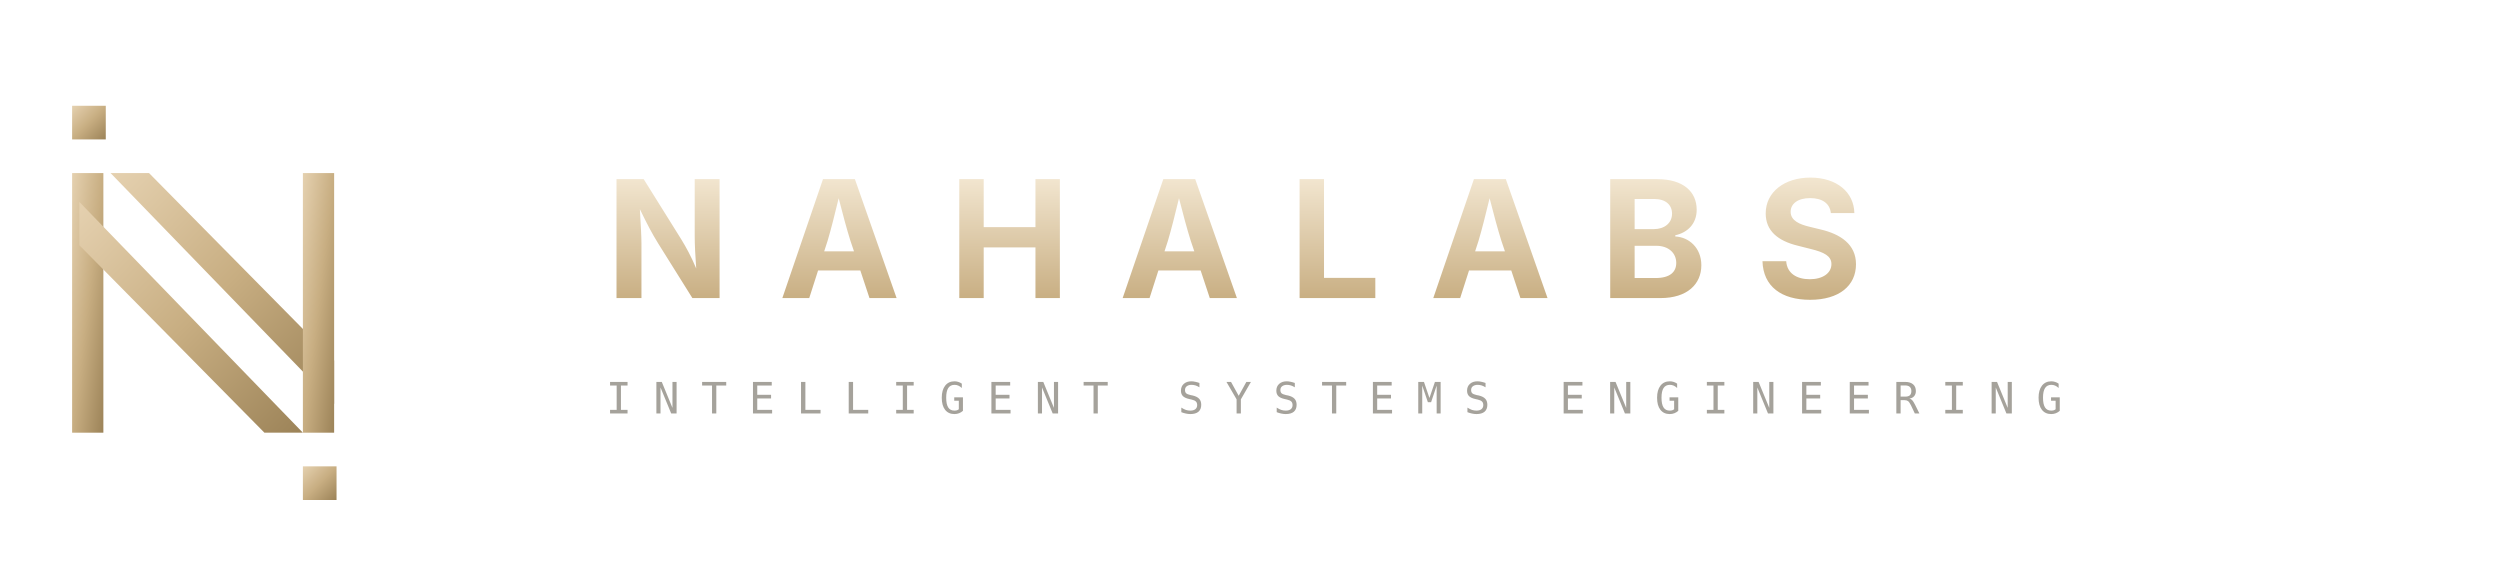
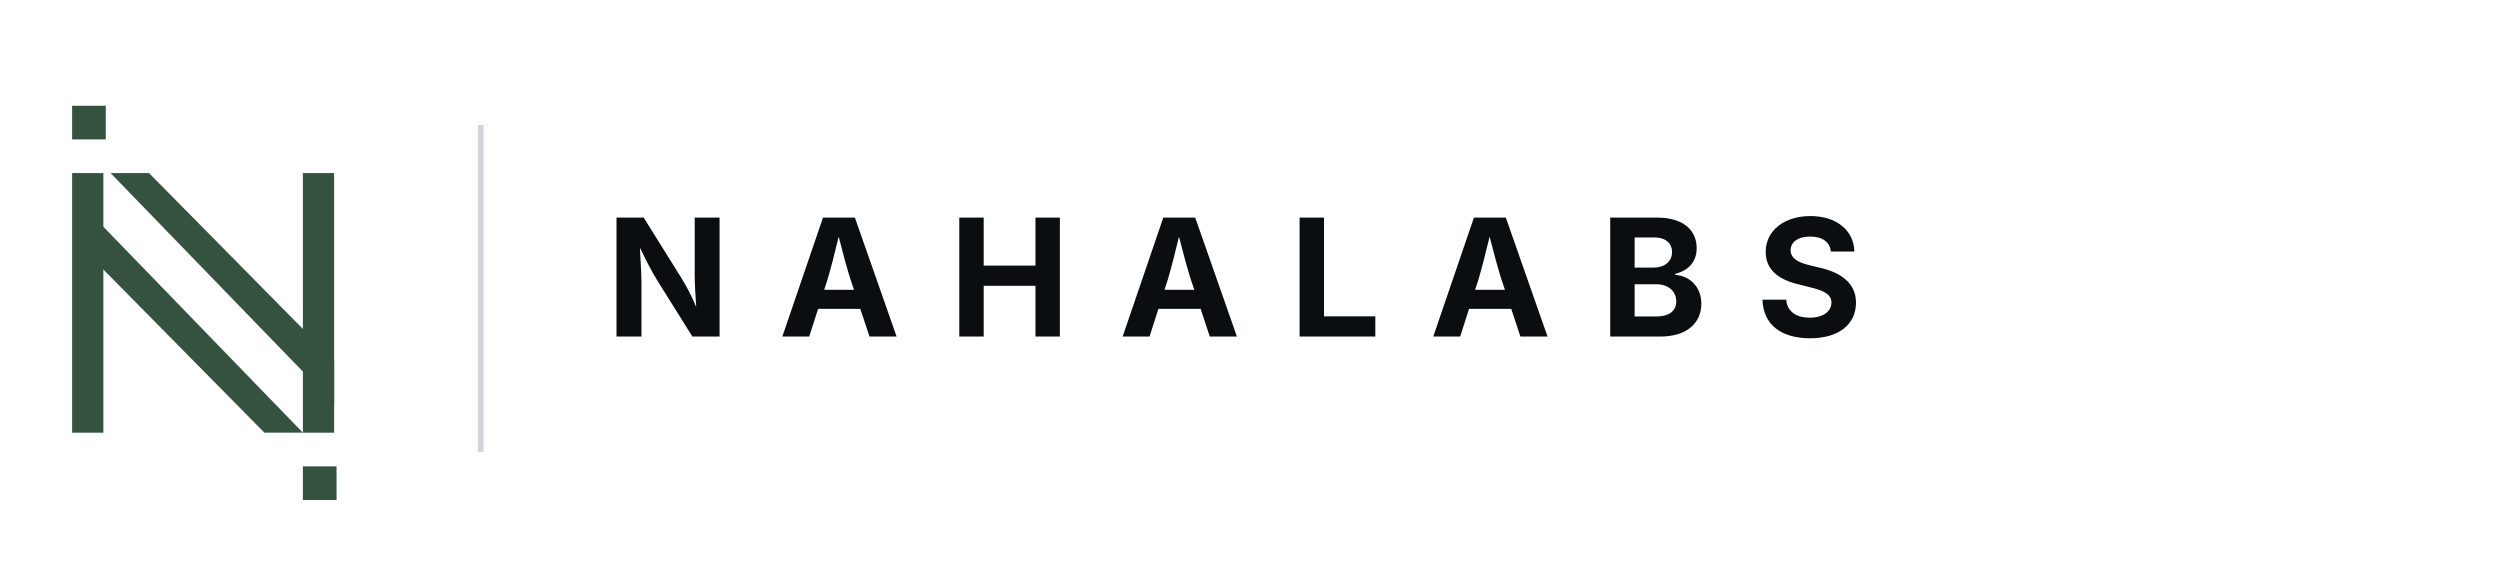
<svg xmlns="http://www.w3.org/2000/svg" viewBox="0 0 520 120" width="100%" height="100%" fill="none">
-   <defs>
-     <linearGradient id="goldMetallic" x1="0%" y1="0%" x2="100%" y2="100%">
-       <stop offset="0%" stop-color="#E5D1B0" />
-       <stop offset="50%" stop-color="#C8AE82" />
-       <stop offset="100%" stop-color="#9C8358" />
-     </linearGradient>
-     <linearGradient id="goldLight" x1="0%" y1="0%" x2="0%" y2="100%">
-       <stop offset="0%" stop-color="#F2E6D0" />
-       <stop offset="100%" stop-color="#C8AE82" />
-     </linearGradient>
-   </defs>
-   <g transform="translate(15, 20)">
-     <rect x="0" y="2" width="7" height="7" fill="url(#goldMetallic)" />
-     <rect x="0" y="16" width="6.5" height="54" fill="url(#goldMetallic)" />
-     <path d="M 1.5 22 L 48 70 L 40 70 L 1.5 31 Z" fill="url(#goldMetallic)" />
-     <path d="M 8 16 L 54.5 64 L 54.5 55 L 16 16 Z" fill="url(#goldMetallic)" />
-     <rect x="48" y="16" width="6.5" height="54" fill="url(#goldMetallic)" />
-     <rect x="48" y="77" width="7" height="7" fill="url(#goldMetallic)" />
+   <g transform="translate(15, 20)" fill="#355241">
+     <rect x="0" y="2" width="7" height="7" />
+     <rect x="0" y="16" width="6.5" height="54" />
+     <path d="M 1.5 22 L 48 70 L 40 70 L 1.5 31 Z" />
+     <path d="M 8 16 L 54.5 64 L 54.5 55 L 16 16 Z" />
+     <rect x="48" y="16" width="6.5" height="54" />
+     <rect x="48" y="77" width="7" height="7" />
  </g>
-   <line x1="100" y1="26" x2="100" y2="94" stroke="url(#goldMetallic)" stroke-width="1.2" opacity="0.6" />
-   <g transform="translate(126, 62)">
-     <text font-family="'Plus Jakarta Sans', -apple-system, sans-serif" font-size="34" font-weight="700" letter-spacing="10" fill="url(#goldLight)">
-       NAHALABS
-     </text>
-     <text y="24" font-family="'JetBrains Mono', monospace, sans-serif" font-size="9" font-weight="500" letter-spacing="4.5" fill="#A5A29B">
-       INTELLIGENT SYSTEMS ENGINEERING
-     </text>
-   </g>
+   <line x1="100" y1="26" x2="100" y2="94" stroke="#D1D5DB" stroke-width="1.2" />
+   <text x="126" y="70" font-family="Inter, ui-sans-serif, system-ui, -apple-system, Segoe UI, sans-serif" font-size="34" font-weight="700" letter-spacing="10" fill="#0B0E10">NAHALABS</text>
</svg>
